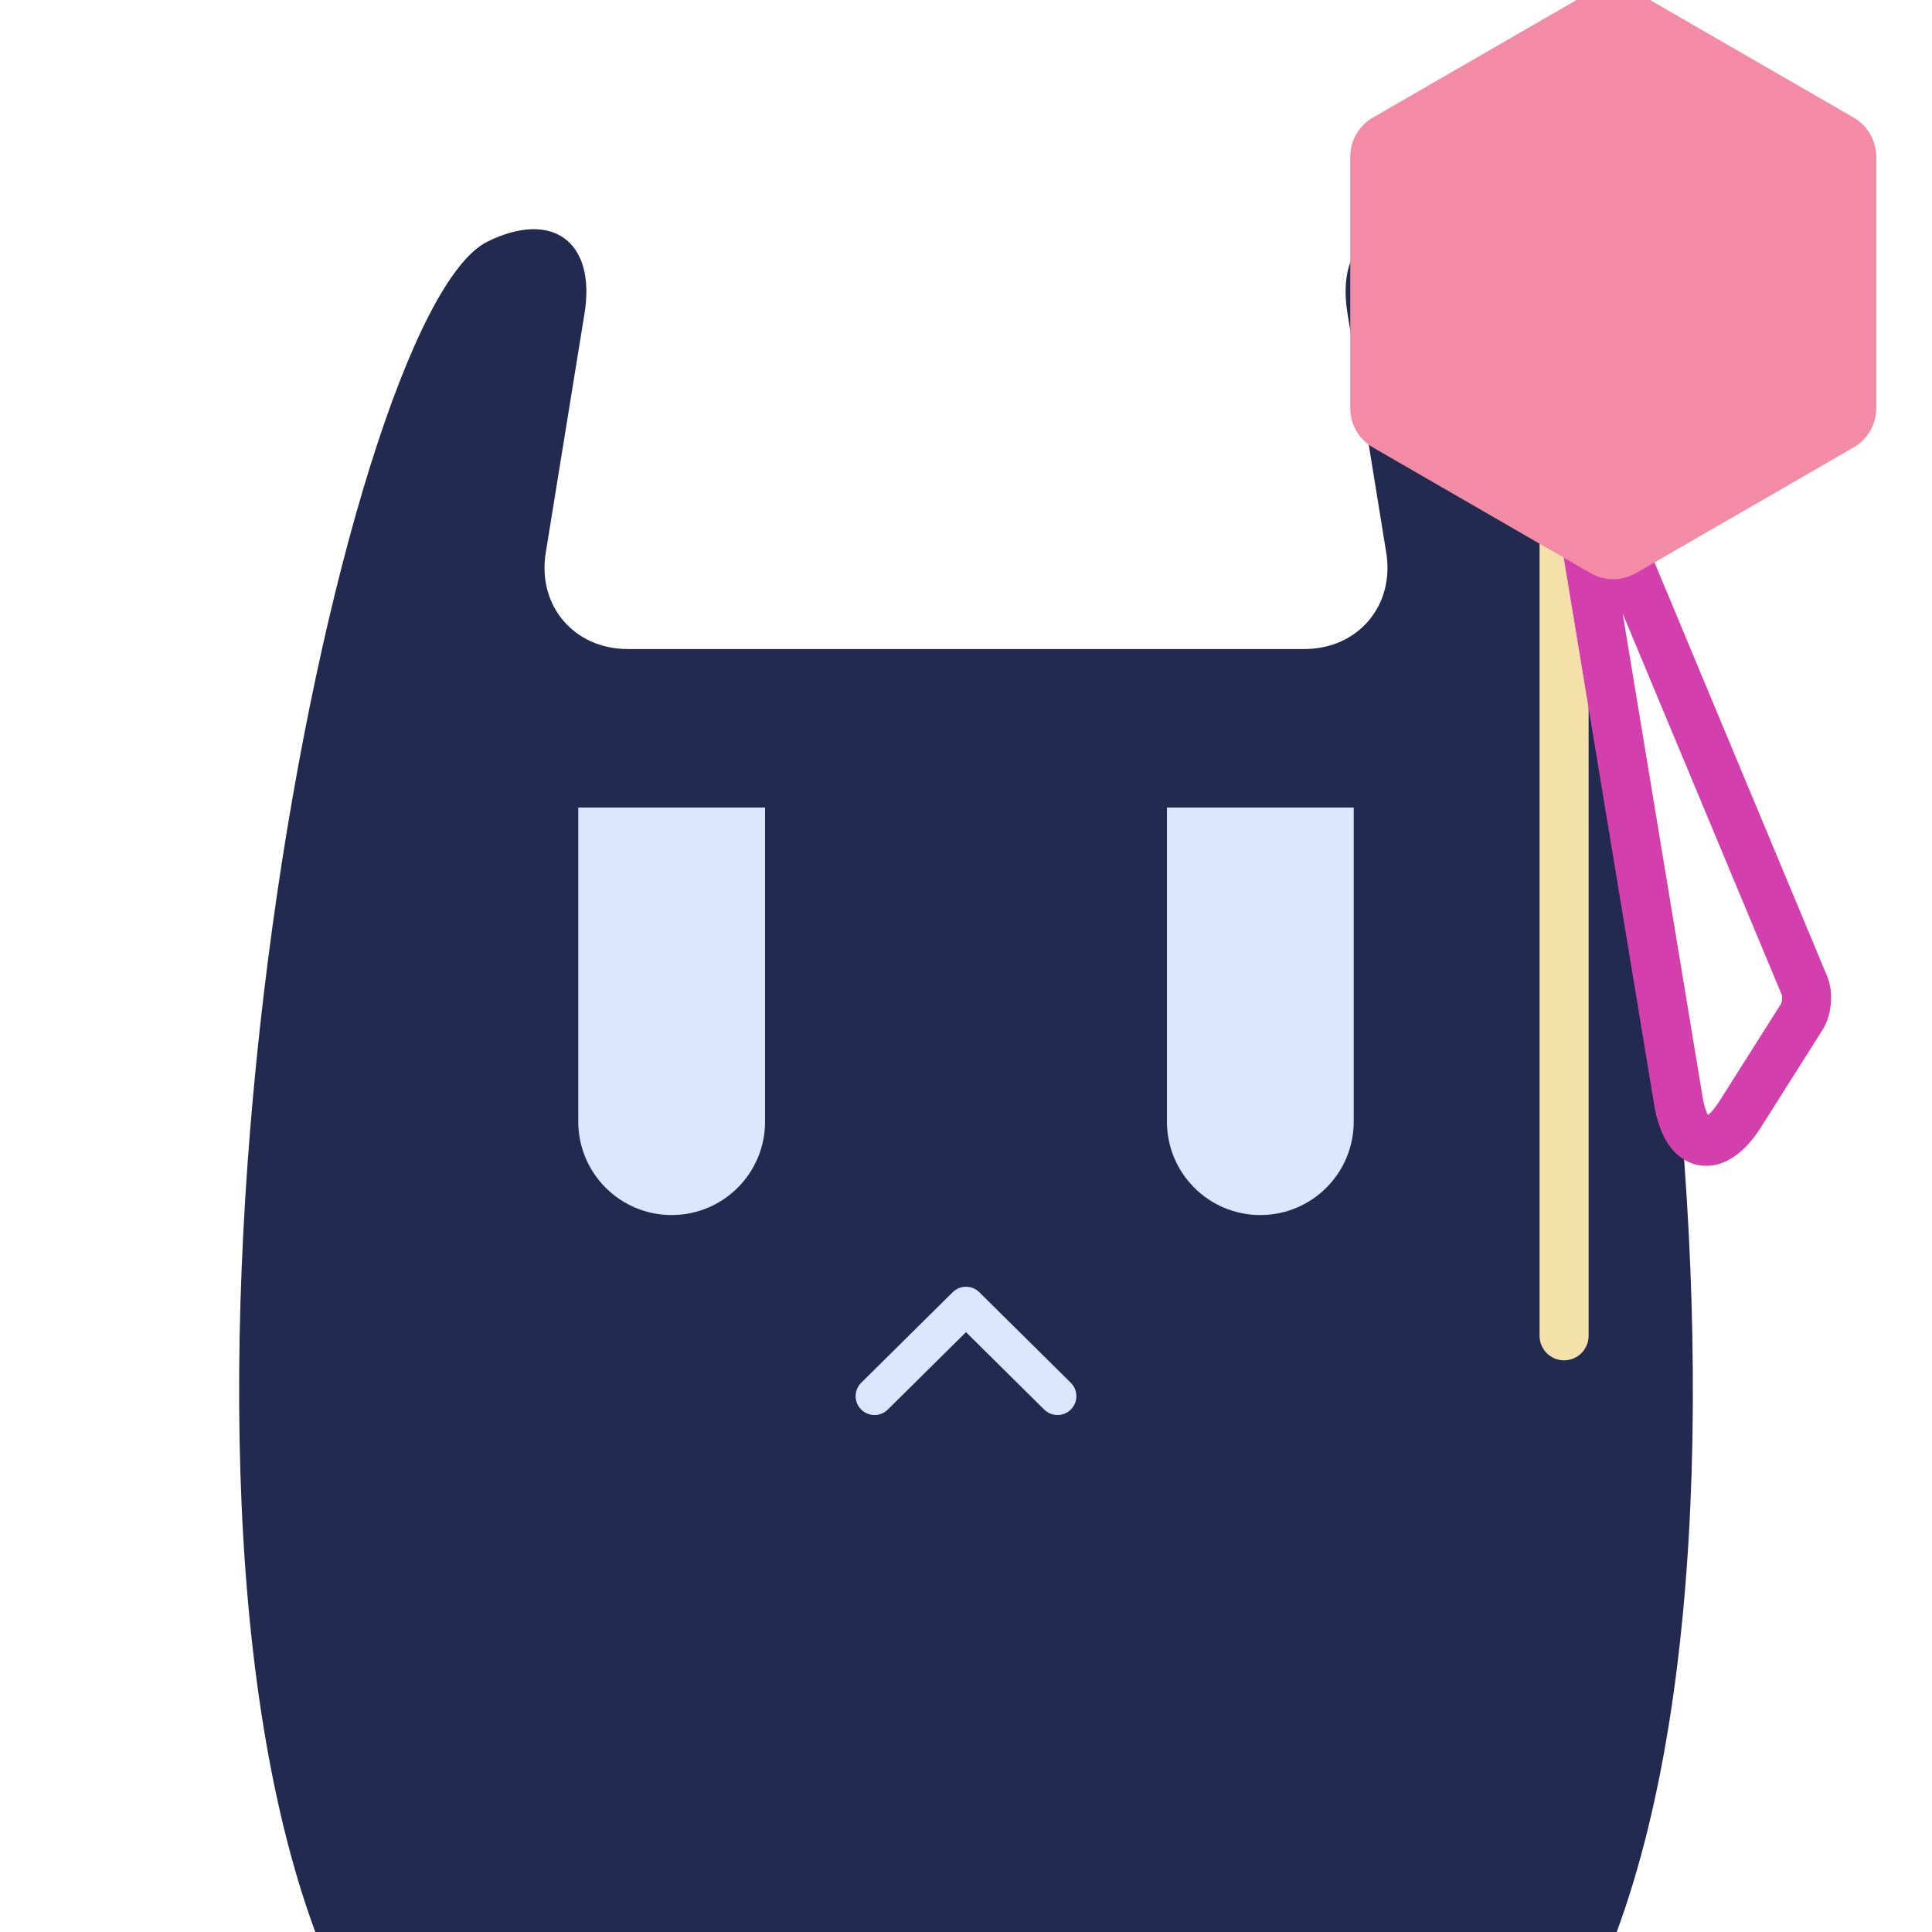
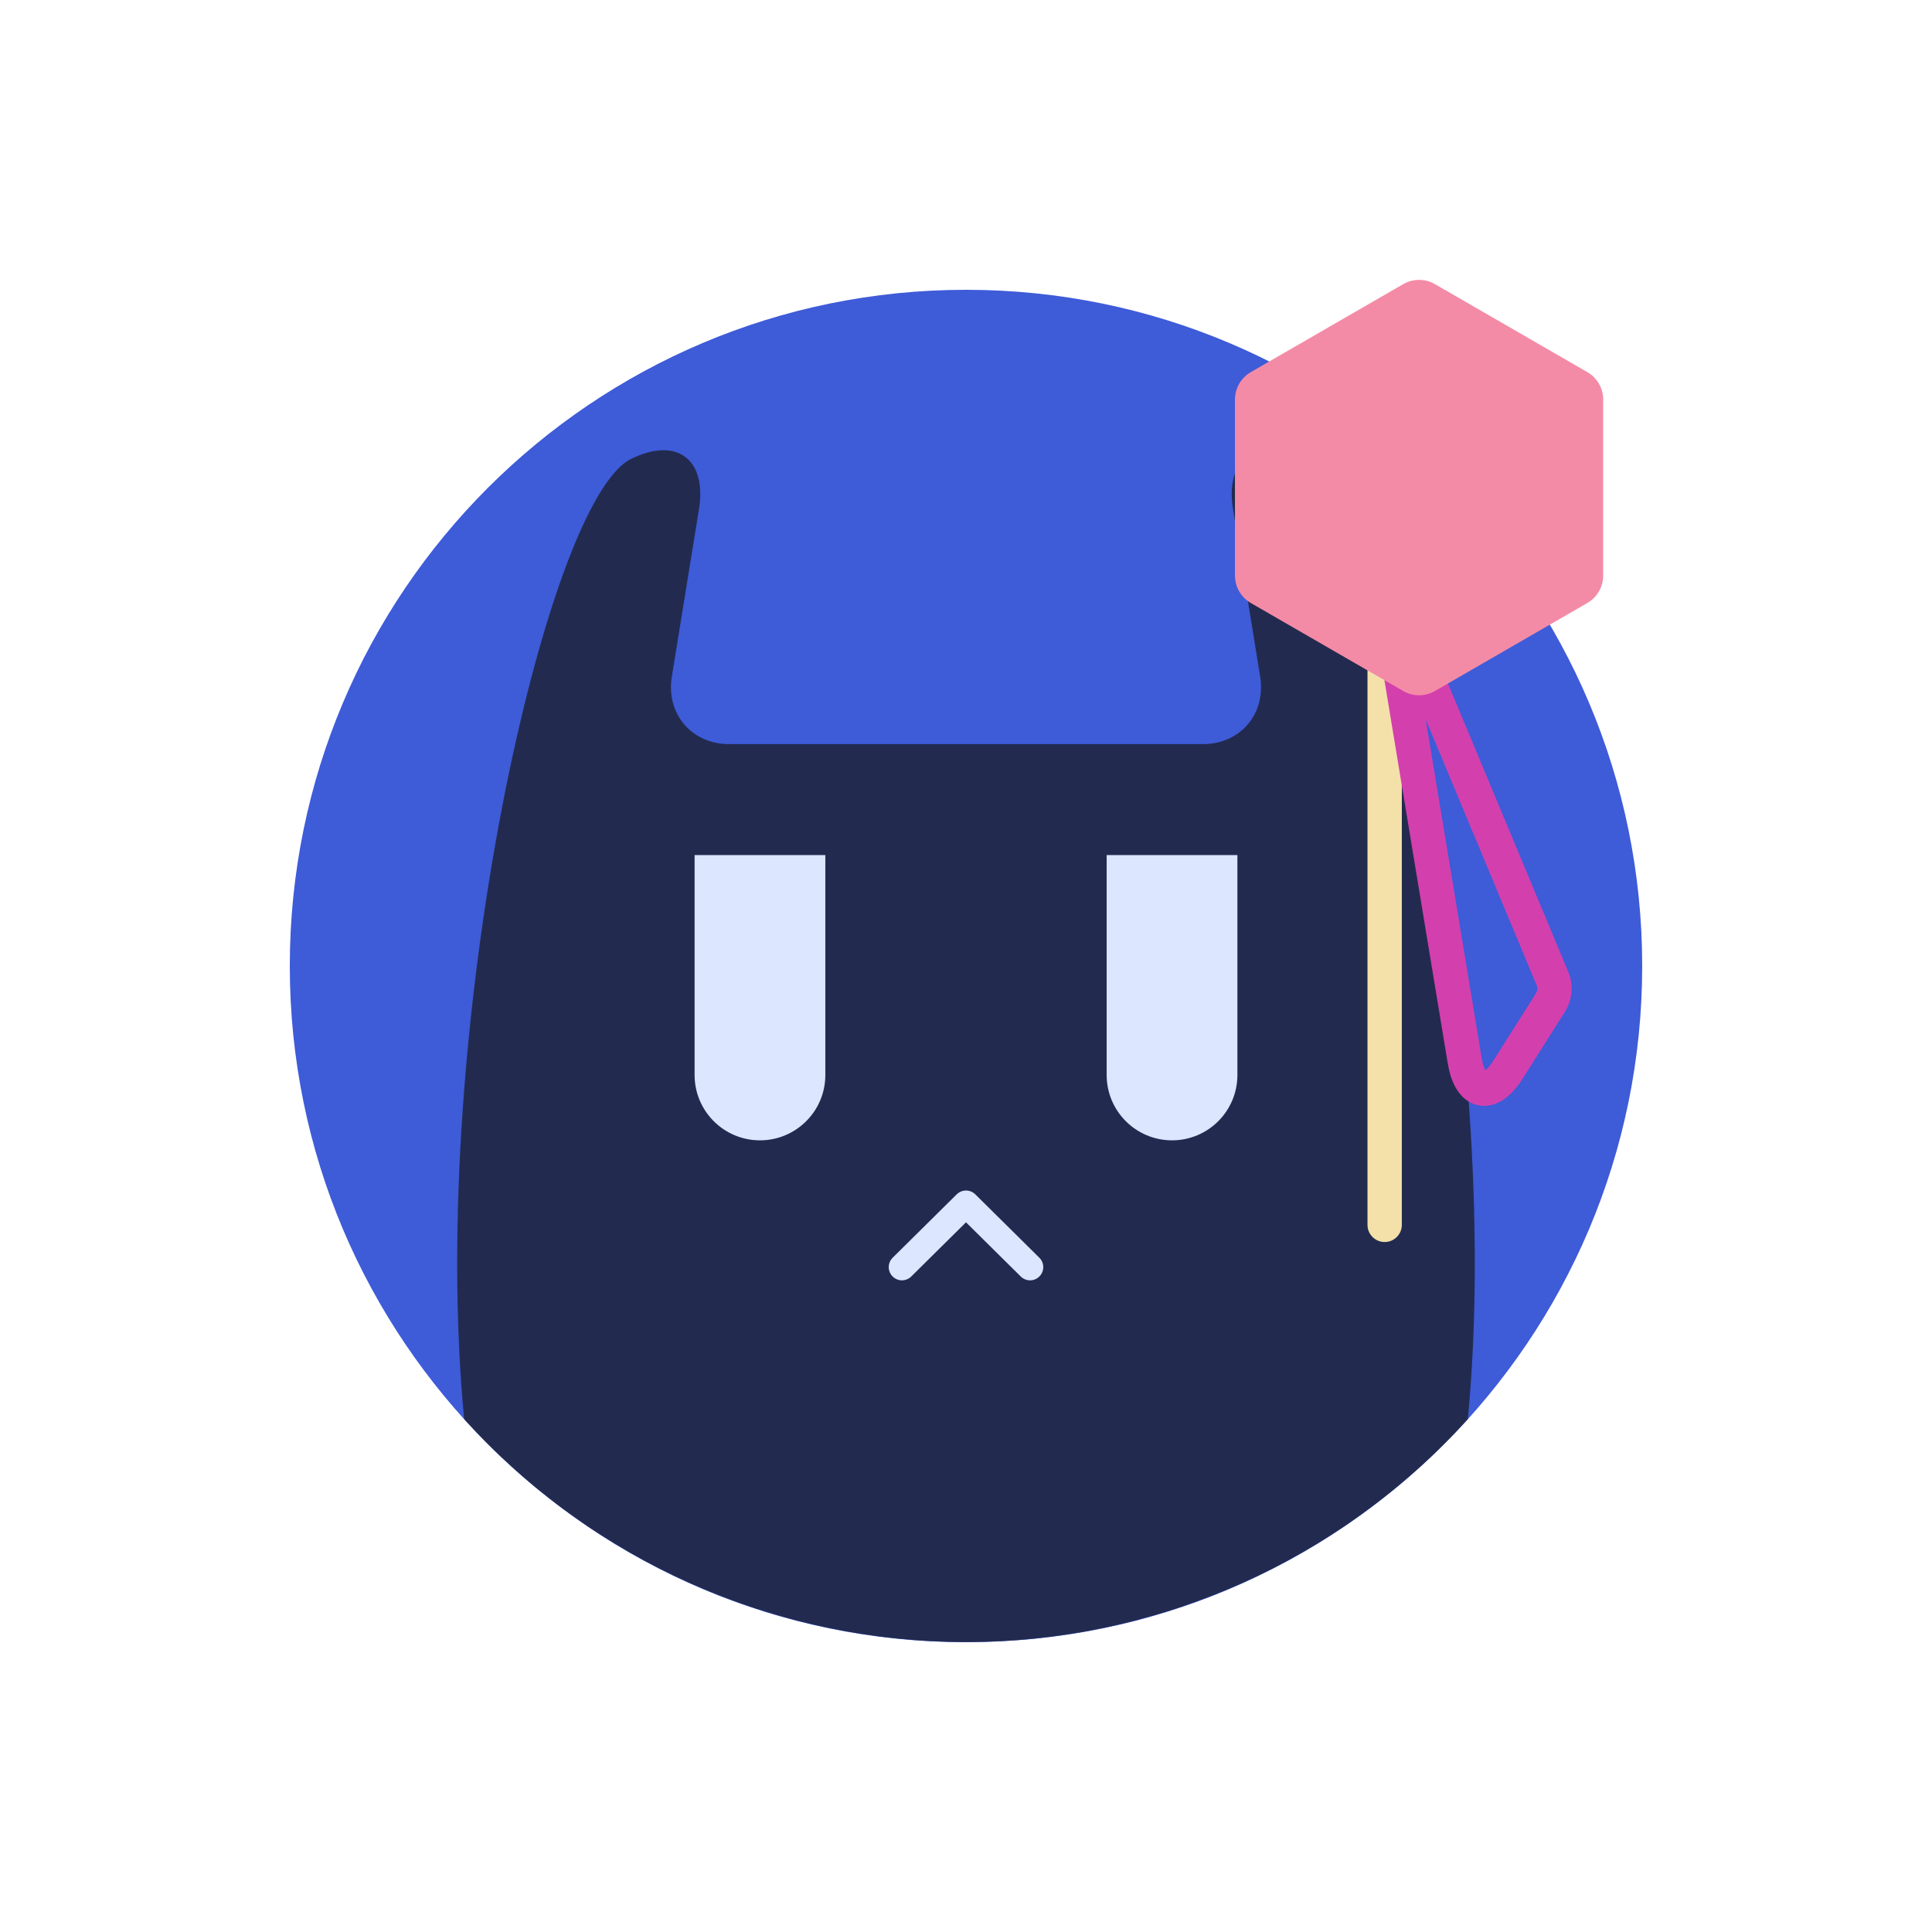
<svg xmlns="http://www.w3.org/2000/svg" viewBox="0 0 1024 1024" width="1024" height="1024">
-   <path d="M332.7 344L691.3 344C719.74 344 739.28 321.03 734.74 292.97L714.19 166.12C708.04 128.11 731.23 111 765.73 128.12C844.39 167.14 961.58 757.5 853.85 1032L748.68 1300L275.32 1300L170.15 1032C62.42 757.5 179.61 167.14 258.27 128.12C292.77 111 315.96 128.11 309.81 166.12L289.26 292.97C284.72 321.03 304.26 344 332.7 344Z" fill="#222B4F" />
-   <path d="M0 -258.5L0 -258.5A13 13 0 0 1 13 -245.5L13 245.5A13 13 0 0 1 0 258.5L0 258.5A13 13 0 0 1 -13 245.5L-13 -245.5A13 13 0 0 1 0 -258.5Z" fill="#F3E1A9" transform="translate(829 462.5) rotate(0)" />
-   <path d="M-64.28 -193.97L63.12 111.39C65.1 116.14 64.47 123.59 61.72 127.94L29.28 179.26C15.39 201.24 0.55 198.24 -3.69 172.58L-64.28 -193.97Z" fill="none" stroke="#D340AD" stroke-width="26" stroke-linecap="round" stroke-linejoin="round" transform="translate(893.28 410.97) rotate(0) scale(1 1)" />
-   <path d="M-49.5 -108H49.5V58.5A49.5 49.5 0 0 1 -49.5 58.5Z" fill="#DCE6FF" transform="translate(356 536) rotate(0) scale(1 1)" />
-   <path d="M-49.5 -108H49.5V58.5A49.5 49.5 0 0 1 -49.5 58.5Z" fill="#DCE6FF" transform="translate(668 536) rotate(0) scale(1 1)" />
-   <path d="M-48.5 24L0 -24L48.5 24" fill="none" stroke="#DCE6FF" stroke-width="20" stroke-linecap="round" stroke-linejoin="round" transform="translate(512 716) rotate(0) scale(1 1)" />
-   <path d="M12 -154.04L127.4 -87.41A24 24 0 0 1 139.4 -66.63L139.4 66.63A24 24 0 0 1 127.4 87.41L12 154.04A24 24 0 0 1 -12 154.04L-127.4 87.41A24 24 0 0 1 -139.4 66.63L-139.4 -66.63A24 24 0 0 1 -127.4 -87.41L-12 -154.04A24 24 0 0 1 12 -154.04Z" fill="#F48BA6" transform="translate(855.06 149.74) rotate(0)" />
+   <g transform="translate(153.600 153.600) scale(0.7)">
+     <path d="M-512 0A512 512 0 1 0 512 0A512 512 0 1 0 -512 0Z" fill="#3E5BD8" transform="translate(512 512) rotate(0)" />
+     <path d="M-179.3 -228.67L179.3 -228.67C207.74 -228.67 227.28 -251.64 222.74 -279.7L202.19 -406.55C196.04 -444.56 219.23 -461.67 253.73 -444.55C318 -412.67 408 -12.67 380 282.33A512 512 0 0 1 -380 282.33C-408 -12.67 -318 -412.67 -253.73 -444.55C-219.23 -461.67 -196.04 -444.56 -202.19 -406.55L-222.74 -279.7C-227.28 -251.64 -207.74 -228.67 -179.3 -228.67Z" fill="#222B4F" transform="translate(512 572.67) rotate(0) scale(1 1)" />
+     <path d="M0 -258.5L0 -258.5A13 13 0 0 1 13 -245.5L13 245.5A13 13 0 0 1 0 258.5L0 258.5A13 13 0 0 1 -13 245.5L-13 -245.5A13 13 0 0 1 0 -258.5Z" fill="#F3E1A9" transform="translate(829 462.5) rotate(0)" />
+     <path d="M-64.28 -193.97L63.12 111.39C65.1 116.14 64.47 123.59 61.72 127.94L29.28 179.26C15.39 201.24 0.55 198.24 -3.69 172.58L-64.28 -193.97Z" fill="none" stroke="#D340AD" stroke-width="26" stroke-linecap="round" stroke-linejoin="round" transform="translate(893.28 410.97) rotate(0) scale(1 1)" />
+     <path d="M-49.5 -108H49.5V58.5A49.5 49.5 0 0 1 -49.5 58.5Z" fill="#DCE6FF" transform="translate(356 536) rotate(0) scale(1 1)" />
+     <path d="M-49.5 -108H49.5V58.5A49.5 49.5 0 0 1 -49.5 58.5Z" fill="#DCE6FF" transform="translate(668 536) rotate(0) scale(1 1)" />
+     <path d="M-48.5 24L0 -24L48.5 24" fill="none" stroke="#DCE6FF" stroke-width="20" stroke-linecap="round" stroke-linejoin="round" transform="translate(512 716) rotate(0) scale(1 1)" />
+     <path d="M12 -154.04L127.4 -87.41A24 24 0 0 1 139.4 -66.63L139.4 66.63A24 24 0 0 1 127.4 87.41L12 154.04A24 24 0 0 1 -12 154.04L-127.4 87.41A24 24 0 0 1 -139.4 66.63L-139.4 -66.63A24 24 0 0 1 -127.4 -87.41L-12 -154.04A24 24 0 0 1 12 -154.04Z" fill="#F48BA6" transform="translate(855.06 149.74) rotate(0)" />
+   </g>
</svg>
